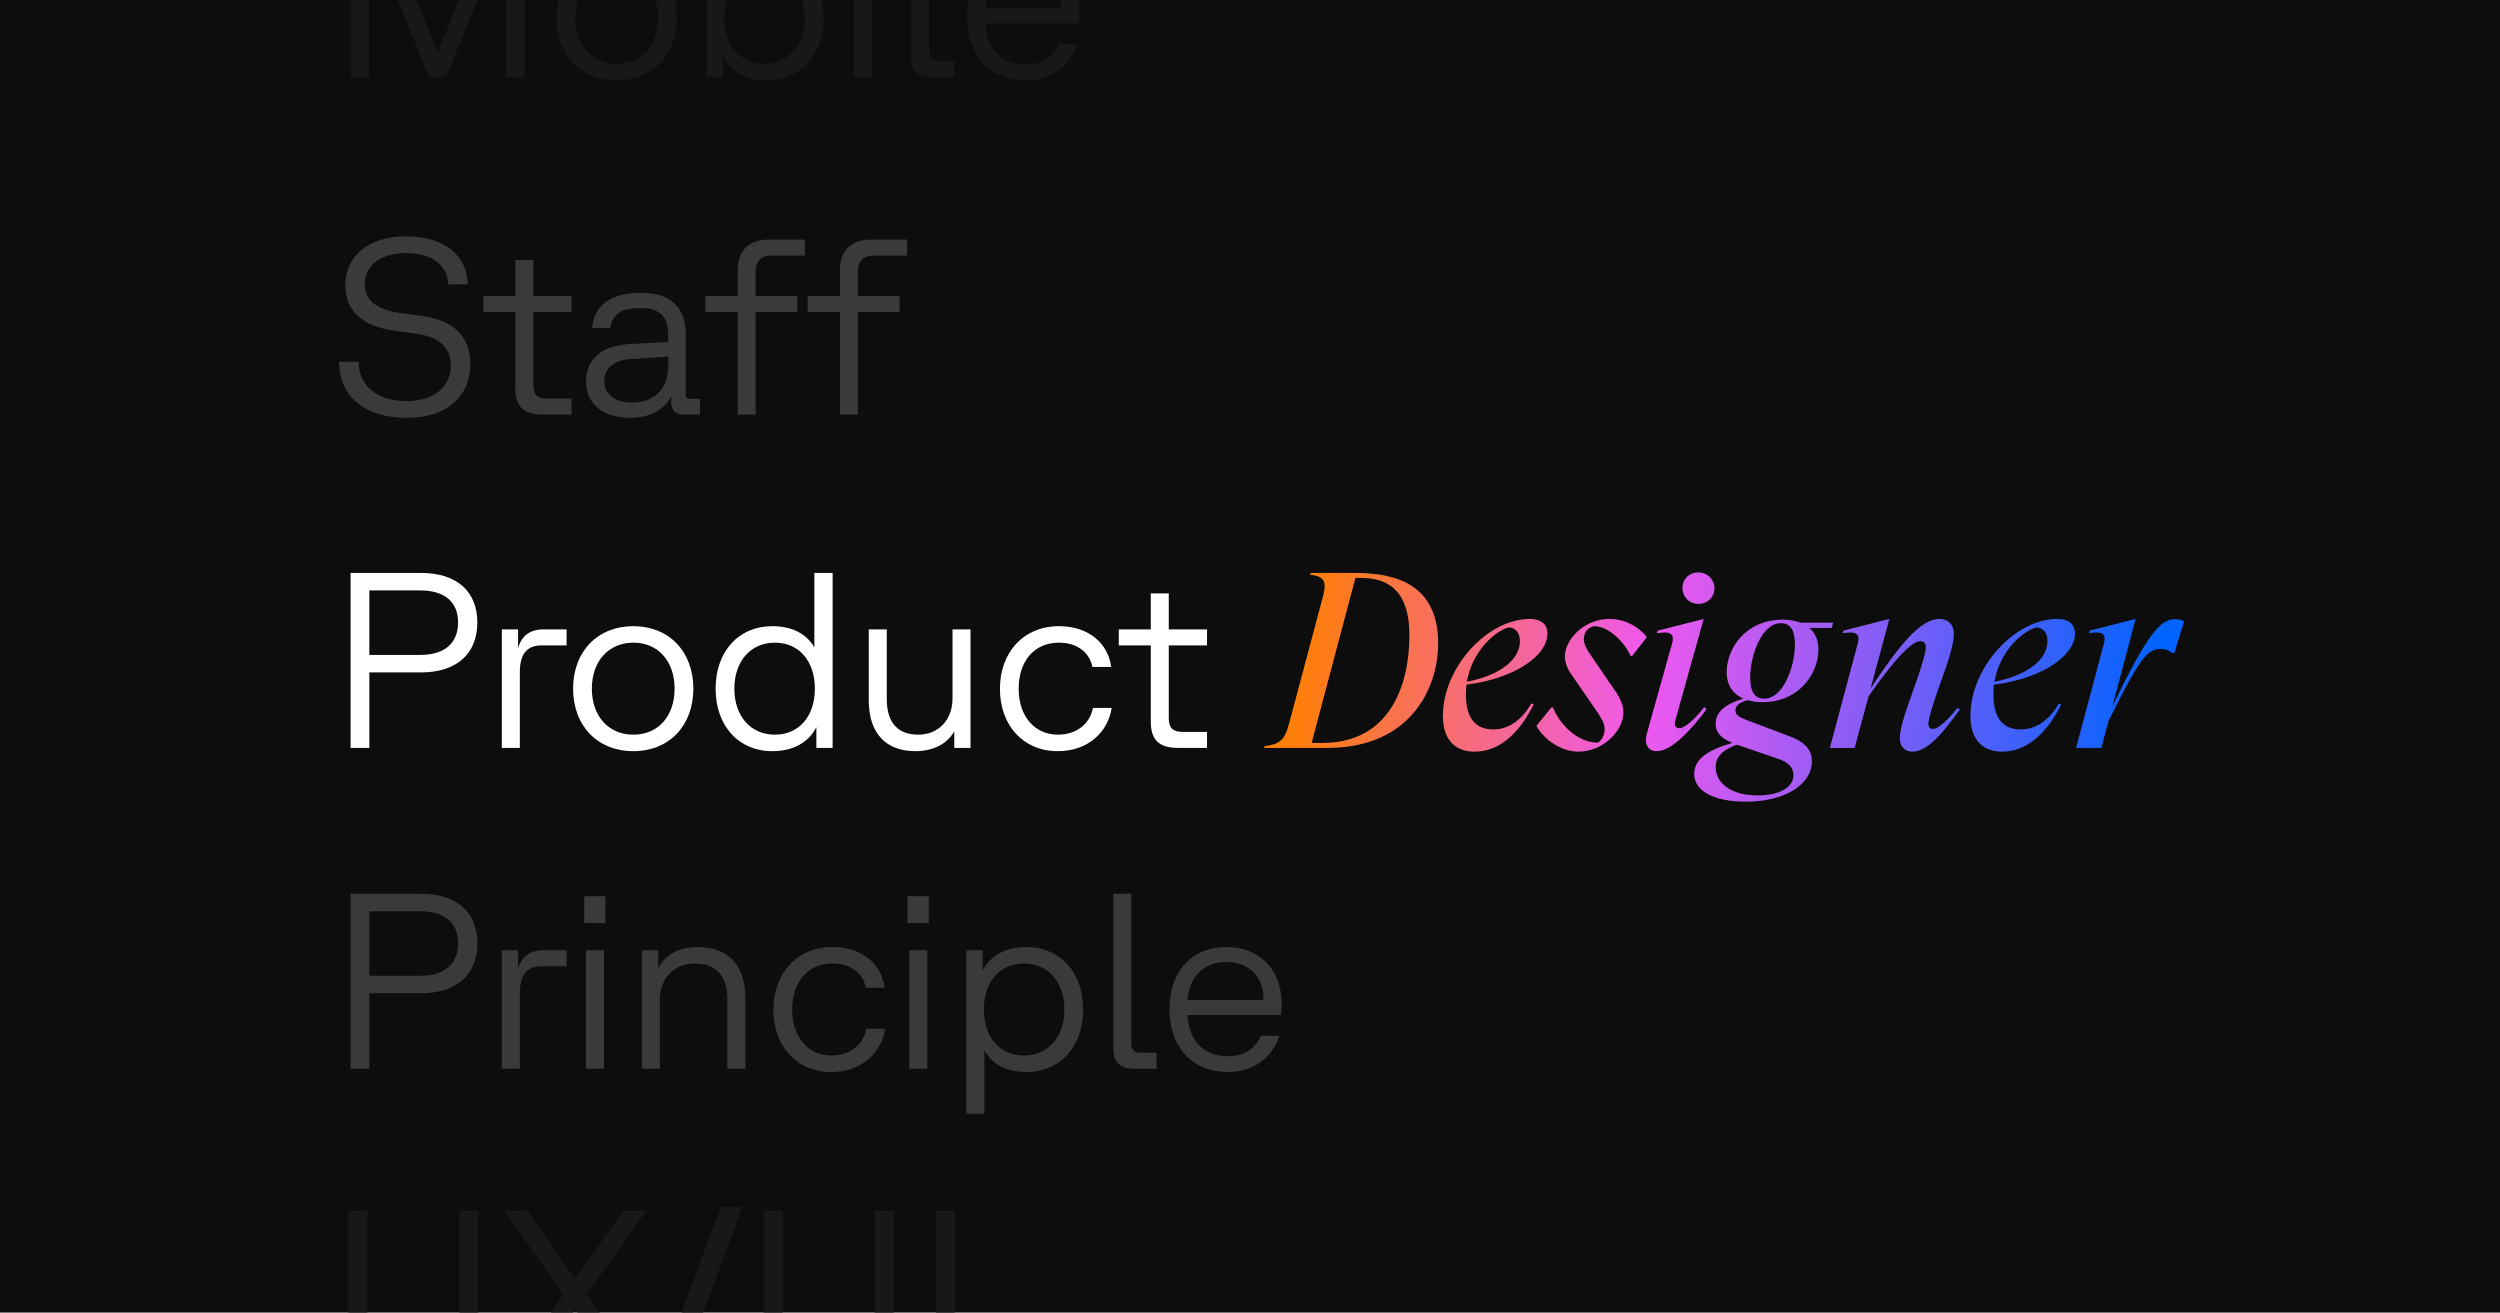
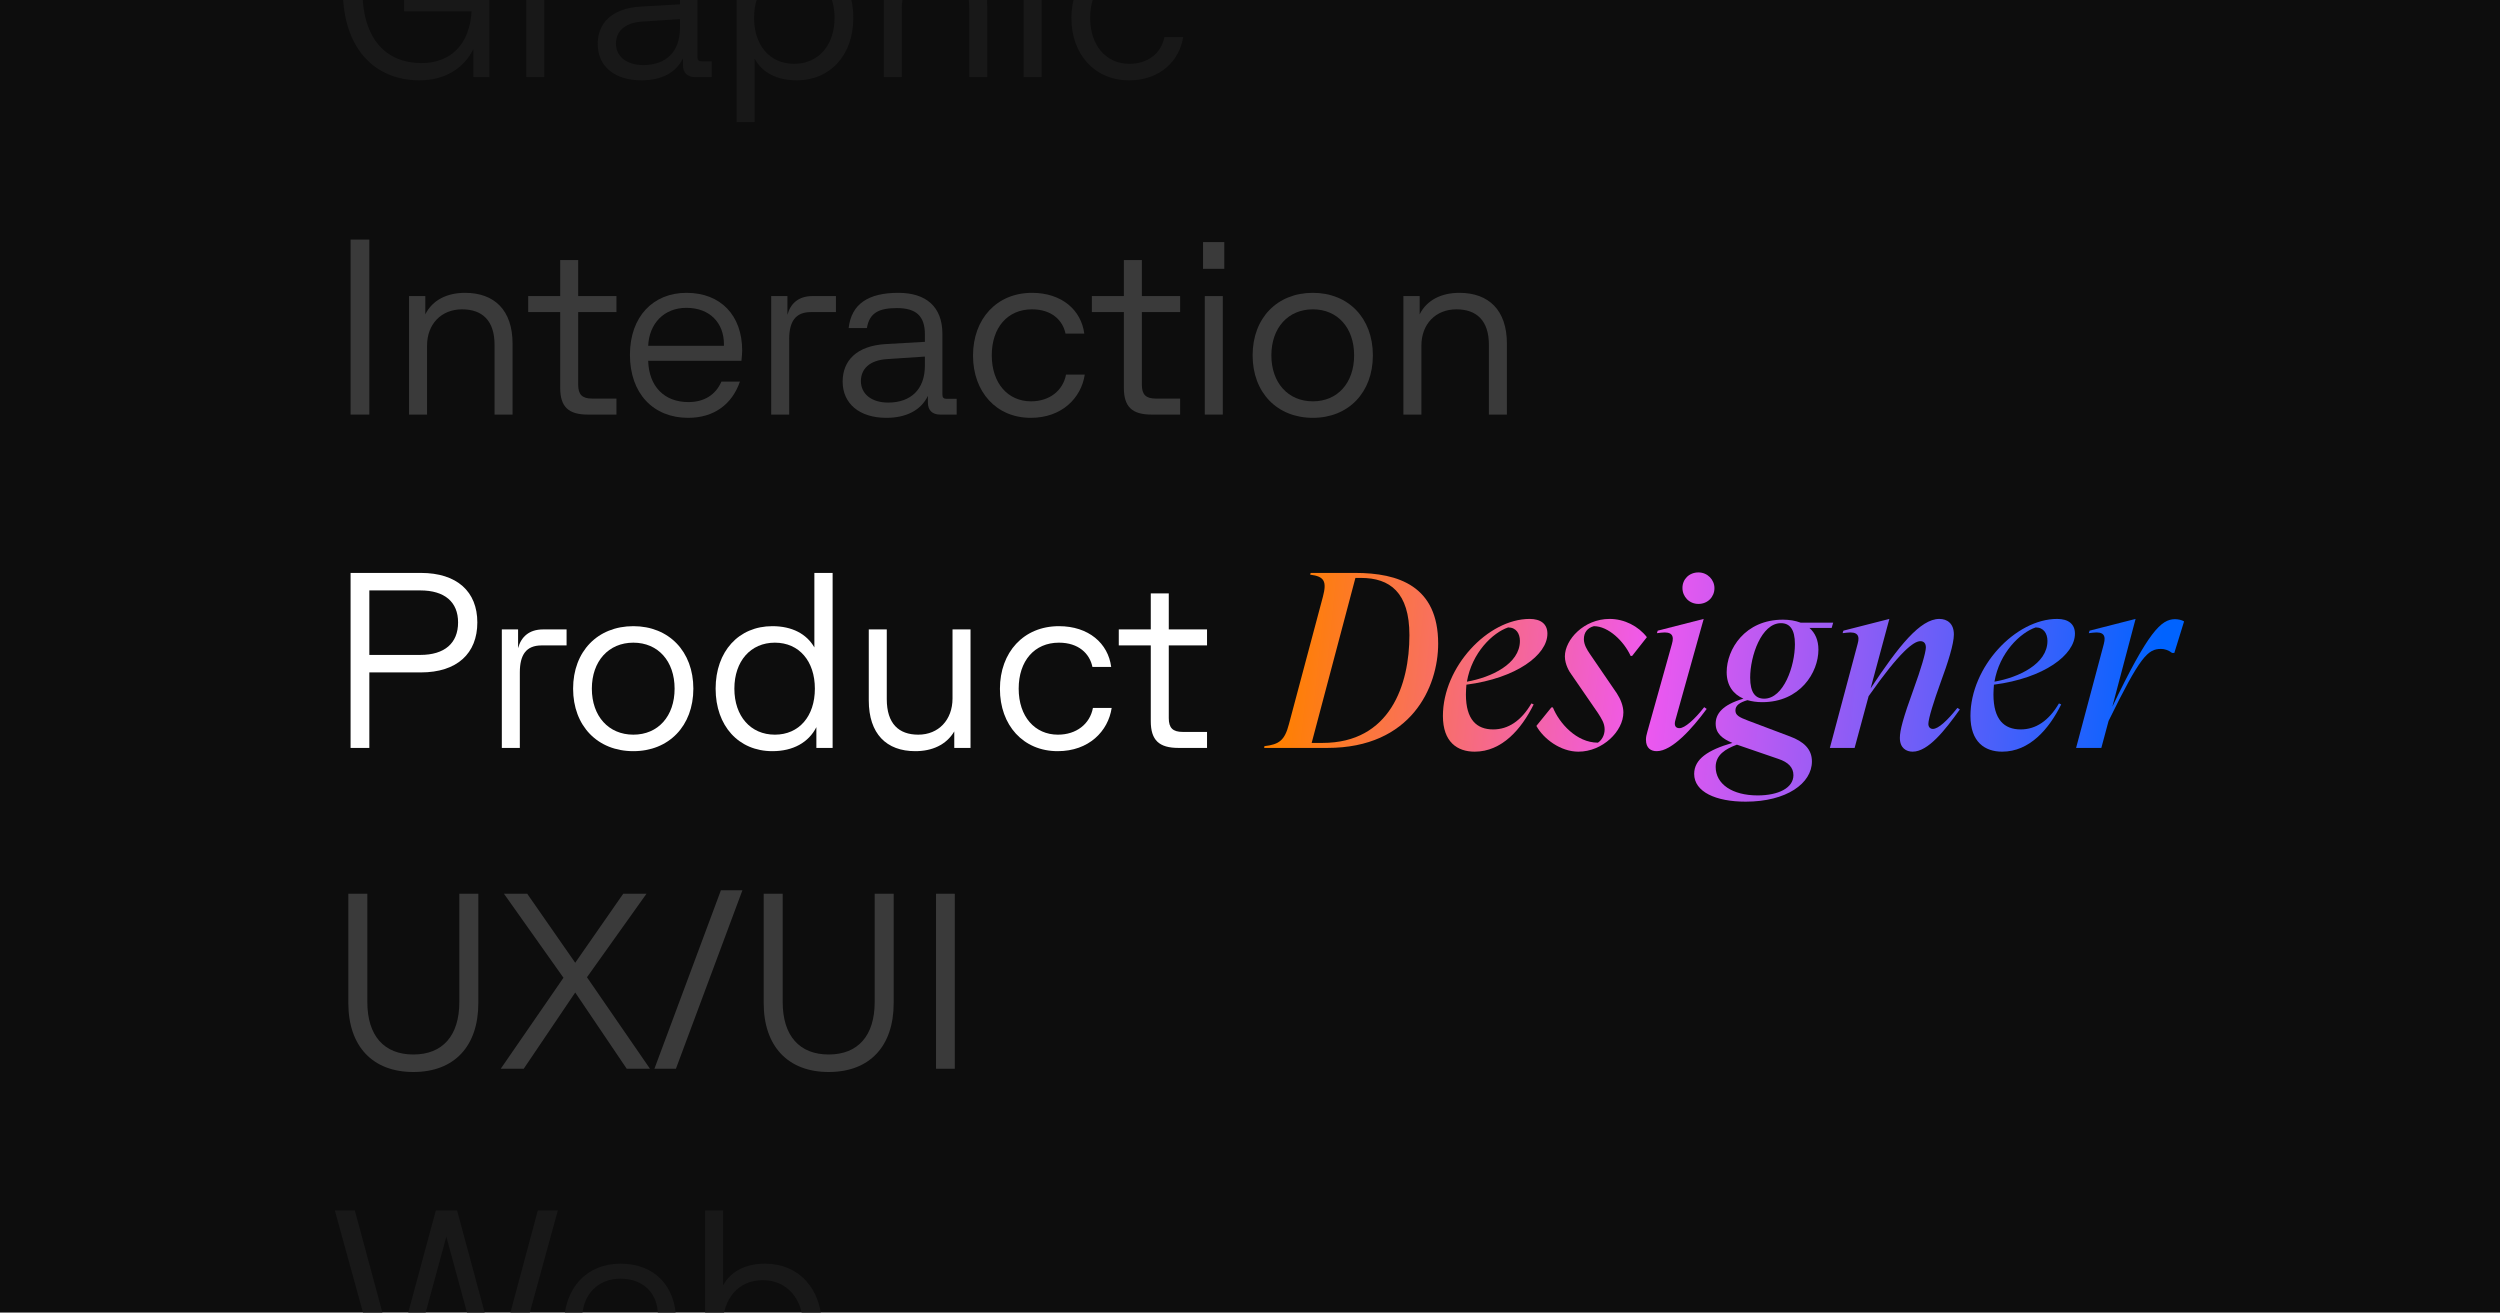
<svg xmlns="http://www.w3.org/2000/svg" width="1200" height="630" viewBox="0 0 1200 630" fill="none">
-   <g clip-path="url(#clip0_4339_25086)">
+   <g clip-path="url(#clip0_4745_134571)">
    <rect width="1200" height="630" fill="#0D0D0D" />
    <path d="M168.28 359V275H202C219.4 275 229.12 284 229.12 298.76C229.12 313.64 219.4 322.76 202 322.76H177.28V359H168.28ZM177.28 314.36H201.76C213.4 314.36 219.88 308.72 219.88 298.76C219.88 288.92 213.4 283.4 201.76 283.4H177.28V314.36Z" fill="white" />
    <path d="M240.877 359V302.12H248.677V311.12C250.117 305.72 253.957 302.12 260.677 302.12H271.957V309.8H259.957C252.517 309.8 249.517 314.36 249.517 322.76V359H240.877Z" fill="white" />
    <path d="M304.009 360.56C286.849 360.56 275.089 348.44 275.089 330.56C275.089 312.68 286.849 300.56 304.009 300.56C321.049 300.56 332.809 312.68 332.809 330.56C332.809 348.44 321.049 360.56 304.009 360.56ZM284.089 330.56C284.089 343.76 292.129 352.64 304.009 352.64C315.889 352.64 323.809 343.76 323.809 330.56C323.809 317.36 315.889 308.48 304.009 308.48C292.129 308.48 284.089 317.36 284.089 330.56Z" fill="white" />
    <path d="M370.739 360.56C354.539 360.56 343.499 348.44 343.499 330.56C343.499 312.68 354.539 300.56 370.739 300.56C380.219 300.56 387.179 304.28 390.899 310.76V275H399.659V359H391.859V349.04C388.139 356.36 380.699 360.56 370.739 360.56ZM352.499 330.56C352.499 343.76 360.299 352.64 371.939 352.64C383.579 352.64 391.139 343.76 391.139 330.56C391.139 317.36 383.579 308.48 371.939 308.48C360.299 308.48 352.499 317.36 352.499 330.56Z" fill="white" />
    <path d="M439.332 360.56C425.532 360.56 417.012 352.28 417.012 336.2V302.12H425.652V335.6C425.652 347.36 431.412 352.64 440.772 352.64C450.492 352.64 457.212 345.56 457.212 335.24V302.12H465.852V359H458.052V351.08C454.212 357.56 447.372 360.56 439.332 360.56Z" fill="white" />
    <path d="M507.686 360.56C491.126 360.56 479.966 348.08 479.966 330.68C479.966 313.04 491.366 300.56 508.286 300.56C522.566 300.56 531.926 308.84 533.366 320.12H524.366C523.046 313.76 517.766 308.48 508.286 308.48C496.526 308.48 488.966 317.24 488.966 330.56C488.966 344 496.766 352.64 507.806 352.64C516.686 352.64 523.166 347.48 524.606 339.8H533.606C531.926 350.96 522.686 360.56 507.686 360.56Z" fill="white" />
    <path d="M565.693 359C556.333 359 552.373 355.28 552.373 346.16V309.8H537.013V302.12H552.373V284.84H561.013V302.12H579.373V309.8H561.013V344.72C561.013 349.4 562.933 351.32 567.733 351.32H579.373V359H565.693Z" fill="white" />
-     <path d="M606.8 359L606.92 358.16C614 357.32 616.64 355.4 618.68 347.6L635 286.4C636.92 279.08 635.72 276.68 628.88 275.84L629.12 275H650.48C671.36 275 690.32 281.36 690.32 308.96C690.32 329.72 677.48 359 637.16 359H606.8ZM629.6 356.6H634.76C667.28 356.6 676.52 328.64 676.52 304.88C676.52 284.36 667.16 277.4 653.24 277.4H650.6L629.6 356.6Z" fill="url(#paint0_linear_4339_25086)" />
-     <path d="M742.756 304.16C742.756 314.36 727.876 325.52 703.876 328.64C703.756 330.2 703.636 331.76 703.636 333.32C703.636 345.44 708.796 350.12 716.716 350.12C723.916 350.12 730.156 346.04 735.076 337.64L736.156 338.12C730.276 350 720.916 360.8 707.836 360.8C699.556 360.8 692.596 356.24 692.596 343.64C692.596 320.12 714.196 297.08 734.236 297.08C739.516 297.08 742.756 299.48 742.756 304.16ZM723.916 301.16C716.476 303.68 706.516 313.28 704.116 327.2C715.756 325.16 729.556 318.68 729.556 307.64C729.556 304.16 727.756 301.16 723.916 301.16Z" fill="url(#paint1_linear_4339_25086)" />
-     <path d="M757.621 360.8C748.981 360.8 740.821 354.56 737.461 348.44L744.661 339.56H745.381C748.381 347 756.661 356.48 766.981 356.48C768.541 355.52 770.221 353.24 770.221 350.12C770.221 347.12 768.661 344.84 766.981 342.2L754.261 323.72C753.421 322.64 751.141 319.04 751.141 315.08C751.141 307.04 760.261 297.08 772.621 297.08C779.701 297.08 786.421 300.56 790.501 305.84L783.421 314.84H782.701C779.461 307.76 772.021 300.56 765.061 300.56C761.941 301.4 760.261 303.56 760.261 306.8C760.261 309.44 761.821 311.96 763.141 313.88L776.101 332.84C777.901 335.6 779.221 338.96 779.221 341.96C779.221 350.96 769.261 360.8 757.621 360.8Z" fill="url(#paint2_linear_4339_25086)" />
-     <path d="M815.254 289.88C810.814 289.88 807.574 286.4 807.574 282.2C807.574 278 810.814 274.76 815.254 274.76C819.574 274.76 822.934 278.24 822.934 282.32C822.934 286.52 819.694 289.88 815.254 289.88ZM795.214 360.56C792.574 360.56 790.054 359.24 790.054 355.04C790.054 353.96 790.294 352.64 790.774 351.08L802.534 309.08C803.734 305 802.414 303.08 797.374 303.68L795.334 303.92L795.694 302.72L817.774 297.08L804.214 345.56C803.374 348.32 804.334 349.52 806.134 349.52C808.654 349.52 813.334 345.44 818.014 339.44L819.214 340.28C812.134 349.88 802.534 360.56 795.214 360.56Z" fill="url(#paint3_linear_4339_25086)" />
-     <path d="M879.922 298.88L879.202 301.4H868.522C871.282 303.8 872.842 307.28 872.842 311.84C872.842 322.76 864.082 337.04 845.842 337.04C843.322 337.04 840.922 336.68 838.762 336.08C835.042 337.16 833.002 338.6 833.002 341C833.002 343.28 834.682 344.24 839.122 345.92L859.162 353.48C865.642 355.88 869.722 359.48 869.722 365.48C869.722 376.04 857.482 384.8 837.922 384.8C823.642 384.8 813.202 380.12 813.202 371.48C813.202 364.4 819.802 359.96 831.562 356.6C826.642 354.56 823.522 352.04 823.522 347.36C823.522 342.8 826.522 338.36 836.842 335.36C831.922 333.2 828.802 329 828.802 322.64C828.802 311.6 837.562 297.44 855.802 297.44C858.922 297.44 861.802 297.92 864.322 298.88H879.922ZM846.802 335.36C856.162 335.36 861.562 319.64 861.562 309.2C861.562 302 859.042 299.12 854.842 299.12C845.482 299.12 840.082 314.84 840.082 325.28C840.082 332.48 842.602 335.36 846.802 335.36ZM853.642 364.28L834.082 357.56C833.962 357.56 833.842 357.44 833.722 357.44C828.202 359.48 823.522 362.36 823.522 368.12C823.522 376.4 831.562 381.8 843.682 381.8C853.642 381.8 860.842 378.2 860.842 372.08C860.842 368.36 858.322 365.84 853.642 364.28Z" fill="url(#paint4_linear_4339_25086)" />
-     <path d="M939.537 339.8L940.737 340.52C933.537 350.6 925.497 360.8 918.057 360.8C915.057 360.8 911.937 359.12 911.937 354.2C911.937 350.6 913.377 344.96 918.657 330.44C921.897 321.56 924.417 313.16 924.417 310.76C924.417 308.96 923.577 307.76 921.777 307.76C918.657 307.76 912.057 312.56 896.937 334.16L890.217 359H878.337L891.657 309.08C892.857 305 891.537 303.08 886.497 303.68L884.457 303.92L884.817 302.72L906.897 297.08L897.897 330.44C911.457 309.92 921.777 297.08 930.897 297.08C934.617 297.08 937.857 299.24 937.857 304.52C937.857 309.08 935.097 317.84 931.377 327.92C928.377 336.2 925.617 344.84 925.617 347.48C925.617 348.92 926.457 349.88 927.777 349.88C930.297 349.88 934.497 346.16 939.537 339.8Z" fill="url(#paint5_linear_4339_25086)" />
-     <path d="M995.975 304.16C995.975 314.36 981.095 325.52 957.095 328.64C956.975 330.2 956.855 331.76 956.855 333.32C956.855 345.44 962.015 350.12 969.935 350.12C977.135 350.12 983.375 346.04 988.295 337.64L989.375 338.12C983.495 350 974.135 360.8 961.055 360.8C952.775 360.8 945.815 356.24 945.815 343.64C945.815 320.12 967.415 297.08 987.455 297.08C992.735 297.08 995.975 299.48 995.975 304.16ZM977.135 301.16C969.695 303.68 959.735 313.28 957.335 327.2C968.975 325.16 982.775 318.68 982.775 307.64C982.775 304.16 980.975 301.16 977.135 301.16Z" fill="url(#paint6_linear_4339_25086)" />
-     <path d="M1044.04 297.2C1045.36 297.2 1047.28 297.56 1048.36 298.28L1043.68 313.4H1042.6C1040.92 312.08 1039 311.48 1037.32 311.48C1030.96 311.48 1027.36 314.96 1012.12 346.04L1008.64 359H996.523L1009.84 309.08C1010.92 305 1009.72 303.08 1004.68 303.68L1002.64 303.92L1003 302.72L1025.08 297.08L1013.92 339.2C1031.2 303.2 1037.32 297.2 1044.04 297.2Z" fill="url(#paint7_linear_4339_25086)" />
-     <path d="M195.28 200.56C175 200.56 162.88 190.24 162.76 173.68H172.12C172.24 185.2 180.88 192.52 195.28 192.52C208.24 192.52 216.4 185.68 216.4 175.36C216.4 167.08 211.12 161.92 200.8 160.36L189.04 158.68C173.56 156.52 165.76 148.96 165.76 136.96C165.76 122.68 177.16 113.44 194.8 113.44C213.04 113.44 224.2 122.32 224.56 136.48H215.2C214.84 127.12 207.16 121.48 194.92 121.48C183.04 121.48 175.12 127.24 175.12 136.48C175.12 144.04 180.52 148.48 191.56 150.16L202.96 151.72C217.96 153.88 225.76 161.8 225.76 174.76C225.76 190.48 214.24 200.56 195.28 200.56Z" fill="#3A3A3A" />
-     <path d="M260.677 199C251.317 199 247.357 195.28 247.357 186.16V149.8H231.997V142.12H247.357V124.84H255.997V142.12H274.357V149.8H255.997V184.72C255.997 189.4 257.917 191.32 262.717 191.32H274.357V199H260.677Z" fill="#3A3A3A" />
-     <path d="M302.275 200.56C289.315 200.56 281.275 193.72 281.275 183.16C281.275 173.2 287.875 166 301.915 165.16L320.755 164.08V160.48C320.755 151.6 316.435 147.88 307.315 147.88C298.675 147.88 294.115 150.16 292.915 157.48H284.155C285.475 145.84 293.635 140.56 308.035 140.56C321.355 140.56 329.155 147.28 329.155 160.24V189.4C329.155 190.84 329.755 191.44 331.195 191.44H335.995V199H328.075C324.355 199 322.195 196.96 322.195 193.24V190C318.955 196.84 311.875 200.56 302.275 200.56ZM290.035 182.92C290.035 189.04 295.075 193.24 303.115 193.24C314.035 193.24 320.755 186.88 320.755 175.48V171.16L302.755 172.36C293.995 172.84 290.035 177.28 290.035 182.92Z" fill="#3A3A3A" />
-     <path d="M354.07 129.76C354.07 120.4 359.47 115 368.71 115H386.35V122.68H370.03C365.35 122.68 362.71 125.32 362.71 130.36V142.12H382.75V149.8H362.71V199H354.07V149.8H338.59V142.12H354.07V129.76Z" fill="#3A3A3A" />
-     <path d="M403.143 129.76C403.143 120.4 408.543 115 417.783 115H435.423V122.68H419.103C414.423 122.68 411.783 125.32 411.783 130.36V142.12H431.823V149.8H411.783V199H403.143V149.8H387.663V142.12H403.143V129.76Z" fill="#3A3A3A" />
-     <path d="M168.28 513V429H202C219.4 429 229.12 438 229.12 452.76C229.12 467.64 219.4 476.76 202 476.76H177.28V513H168.28ZM177.28 468.36H201.76C213.4 468.36 219.88 462.72 219.88 452.76C219.88 442.92 213.4 437.4 201.76 437.4H177.28V468.36Z" fill="#3A3A3A" />
-     <path d="M240.877 513V456.12H248.677V465.12C250.117 459.72 253.957 456.12 260.677 456.12H271.957V463.8H259.957C252.517 463.8 249.517 468.36 249.517 476.76V513H240.877Z" fill="#3A3A3A" />
-     <path d="M281.279 513V456.12H289.919V513H281.279ZM280.439 443.04V430.2H290.639V443.04H280.439Z" fill="#3A3A3A" />
-     <path d="M308.086 513V456.12H315.886V464.88C319.366 457.92 326.446 454.56 334.966 454.56C349.006 454.56 357.766 462.84 357.766 478.92V513H349.126V479.52C349.126 467.76 343.126 462.48 333.526 462.48C323.566 462.48 316.726 469.56 316.726 479.88V513H308.086Z" fill="#3A3A3A" />
-     <path d="M398.964 514.56C382.404 514.56 371.244 502.08 371.244 484.68C371.244 467.04 382.644 454.56 399.564 454.56C413.844 454.56 423.204 462.84 424.644 474.12H415.644C414.324 467.76 409.044 462.48 399.564 462.48C387.804 462.48 380.244 471.24 380.244 484.56C380.244 498 388.044 506.64 399.084 506.64C407.964 506.64 414.444 501.48 415.884 493.8H424.884C423.204 504.96 413.964 514.56 398.964 514.56Z" fill="#3A3A3A" />
-     <path d="M436.468 513V456.12H445.108V513H436.468ZM435.628 443.04V430.2H445.828V443.04H435.628Z" fill="#3A3A3A" />
-     <path d="M463.861 534.6V456.12H471.661V465.96C475.381 458.64 482.701 454.56 492.661 454.56C508.861 454.56 519.901 466.68 519.901 484.56C519.901 502.44 508.861 514.56 492.661 514.56C483.181 514.56 476.101 510.84 472.501 504.12V534.6H463.861ZM472.261 484.56C472.261 497.76 479.821 506.64 491.461 506.64C503.101 506.64 510.901 497.76 510.901 484.56C510.901 471.36 503.101 462.48 491.461 462.48C479.821 462.48 472.261 471.36 472.261 484.56Z" fill="#3A3A3A" />
-     <path d="M545.06 513C537.38 513 534.38 510.12 534.38 502.8V429H543.02V500.76C543.02 503.88 544.22 505.32 547.46 505.32H555.14V513H545.06Z" fill="#3A3A3A" />
-     <path d="M589.287 514.56C572.487 514.56 561.327 502.8 561.327 484.32C561.327 465.84 572.607 454.56 588.447 454.56C604.887 454.56 615.207 465.36 615.207 482.28C615.207 483.48 615.087 484.68 614.847 487.2H570.087C570.447 499.44 577.767 507 589.407 507C596.967 507 602.487 503.52 605.247 497.16H614.127C610.407 507.96 601.767 514.56 589.287 514.56ZM570.087 480H606.447V479.16C606.447 469.08 599.727 461.76 588.447 461.76C577.647 461.76 570.567 469.32 570.087 480Z" fill="#3A3A3A" />
-     <path d="M198.4 666.56C178.84 666.56 167.2 654.2 167.2 633.44V581H176.32V632.96C176.32 649.16 184.36 658.16 198.4 658.16C212.44 658.16 220.48 649.16 220.48 632.96V581H229.6V633.44C229.6 654.2 218.08 666.56 198.4 666.56Z" fill="#181818" />
-     <path d="M240.346 665L270.466 621.32L241.906 581H253.066L276.106 614.12L299.146 581H310.306L281.746 621.08L311.986 665H300.826L276.106 628.4L251.386 665H240.346Z" fill="#181818" />
-     <path d="M356.361 579.32L324.441 665H314.121L346.041 579.32H356.361Z" fill="#181818" />
-     <path d="M397.769 666.56C378.209 666.56 366.569 654.2 366.569 633.44V581H375.689V632.96C375.689 649.16 383.729 658.16 397.769 658.16C411.809 658.16 419.849 649.16 419.849 632.96V581H428.969V633.44C428.969 654.2 417.449 666.56 397.769 666.56Z" fill="#181818" />
-     <path d="M449.301 665V581H458.301V665H449.301Z" fill="#181818" />
-     <path d="M168.28 37V-47H180.88L210.16 25.24L239.32 -47H251.8V37H243.04V-34.28L214.12 37H205.96L177.16 -34.16V37H168.28Z" fill="#181818" />
-     <path d="M296.069 38.56C278.909 38.56 267.149 26.44 267.149 8.56C267.149 -9.32 278.909 -21.44 296.069 -21.44C313.109 -21.44 324.869 -9.32 324.869 8.56C324.869 26.44 313.109 38.56 296.069 38.56ZM276.149 8.56C276.149 21.76 284.189 30.64 296.069 30.64C307.949 30.64 315.869 21.76 315.869 8.56C315.869 -4.64 307.949 -13.52 296.069 -13.52C284.189 -13.52 276.149 -4.64 276.149 8.56Z" fill="#181818" />
-     <path d="M368.086 38.56C358.126 38.56 350.806 34.48 347.086 27.16V37H339.286V-47H347.926V-11C351.526 -17.72 358.606 -21.44 368.086 -21.44C384.286 -21.44 395.326 -9.32 395.326 8.56C395.326 26.44 384.286 38.56 368.086 38.56ZM347.686 8.56C347.686 21.76 355.246 30.64 366.886 30.64C378.526 30.64 386.326 21.76 386.326 8.56C386.326 -4.64 378.526 -13.52 366.886 -13.52C355.246 -13.52 347.686 -4.64 347.686 8.56Z" fill="#181818" />
-     <path d="M409.922 37V-19.88H418.562V37H409.922ZM409.082 -32.96V-45.8H419.282V-32.96H409.082Z" fill="#181818" />
-     <path d="M447.996 37C440.316 37 437.316 34.12 437.316 26.8V-47H445.956V24.76C445.956 27.88 447.156 29.32 450.396 29.32H458.076V37H447.996Z" fill="#181818" />
-     <path d="M492.223 38.56C475.423 38.56 464.263 26.8 464.263 8.32C464.263 -10.16 475.543 -21.44 491.383 -21.44C507.823 -21.44 518.143 -10.64 518.143 6.28C518.143 7.48 518.023 8.68 517.783 11.2H473.023C473.383 23.44 480.703 31 492.343 31C499.903 31 505.423 27.52 508.183 21.16H517.063C513.343 31.96 504.703 38.56 492.223 38.56ZM473.023 4H509.383V3.16C509.383 -6.92 502.663 -14.24 491.383 -14.24C480.583 -14.24 473.503 -6.68 473.023 4Z" fill="#181818" />
+     <path d="M606.8 359L606.92 358.16C614 357.32 616.64 355.4 618.68 347.6L635 286.4C636.92 279.08 635.72 276.68 628.88 275.84L629.12 275H650.48C671.36 275 690.32 281.36 690.32 308.96C690.32 329.72 677.48 359 637.16 359H606.8ZM629.6 356.6H634.76C667.28 356.6 676.52 328.64 676.52 304.88C676.52 284.36 667.16 277.4 653.24 277.4H650.6L629.6 356.6Z" fill="url(#paint0_linear_4745_134571)" />
+     <path d="M742.756 304.16C742.756 314.36 727.876 325.52 703.876 328.64C703.756 330.2 703.636 331.76 703.636 333.32C703.636 345.44 708.796 350.12 716.716 350.12C723.916 350.12 730.156 346.04 735.076 337.64L736.156 338.12C730.276 350 720.916 360.8 707.836 360.8C699.556 360.8 692.596 356.24 692.596 343.64C692.596 320.12 714.196 297.08 734.236 297.08C739.516 297.08 742.756 299.48 742.756 304.16ZM723.916 301.16C716.476 303.68 706.516 313.28 704.116 327.2C715.756 325.16 729.556 318.68 729.556 307.64C729.556 304.16 727.756 301.16 723.916 301.16Z" fill="url(#paint1_linear_4745_134571)" />
+     <path d="M757.621 360.8C748.981 360.8 740.821 354.56 737.461 348.44L744.661 339.56H745.381C748.381 347 756.661 356.48 766.981 356.48C768.541 355.52 770.221 353.24 770.221 350.12C770.221 347.12 768.661 344.84 766.981 342.2L754.261 323.72C753.421 322.64 751.141 319.04 751.141 315.08C751.141 307.04 760.261 297.08 772.621 297.08C779.701 297.08 786.421 300.56 790.501 305.84L783.421 314.84H782.701C779.461 307.76 772.021 300.56 765.061 300.56C761.941 301.4 760.261 303.56 760.261 306.8C760.261 309.44 761.821 311.96 763.141 313.88L776.101 332.84C777.901 335.6 779.221 338.96 779.221 341.96C779.221 350.96 769.261 360.8 757.621 360.8Z" fill="url(#paint2_linear_4745_134571)" />
+     <path d="M815.254 289.88C810.814 289.88 807.574 286.4 807.574 282.2C807.574 278 810.814 274.76 815.254 274.76C819.574 274.76 822.934 278.24 822.934 282.32C822.934 286.52 819.694 289.88 815.254 289.88ZM795.214 360.56C792.574 360.56 790.054 359.24 790.054 355.04C790.054 353.96 790.294 352.64 790.774 351.08L802.534 309.08C803.734 305 802.414 303.08 797.374 303.68L795.334 303.92L795.694 302.72L817.774 297.08L804.214 345.56C803.374 348.32 804.334 349.52 806.134 349.52C808.654 349.52 813.334 345.44 818.014 339.44L819.214 340.28C812.134 349.88 802.534 360.56 795.214 360.56Z" fill="url(#paint3_linear_4745_134571)" />
+     <path d="M879.922 298.88L879.202 301.4H868.522C871.282 303.8 872.842 307.28 872.842 311.84C872.842 322.76 864.082 337.04 845.842 337.04C843.322 337.04 840.922 336.68 838.762 336.08C835.042 337.16 833.002 338.6 833.002 341C833.002 343.28 834.682 344.24 839.122 345.92L859.162 353.48C865.642 355.88 869.722 359.48 869.722 365.48C869.722 376.04 857.482 384.8 837.922 384.8C823.642 384.8 813.202 380.12 813.202 371.48C813.202 364.4 819.802 359.96 831.562 356.6C826.642 354.56 823.522 352.04 823.522 347.36C823.522 342.8 826.522 338.36 836.842 335.36C831.922 333.2 828.802 329 828.802 322.64C828.802 311.6 837.562 297.44 855.802 297.44C858.922 297.44 861.802 297.92 864.322 298.88H879.922ZM846.802 335.36C856.162 335.36 861.562 319.64 861.562 309.2C861.562 302 859.042 299.12 854.842 299.12C845.482 299.12 840.082 314.84 840.082 325.28C840.082 332.48 842.602 335.36 846.802 335.36ZM853.642 364.28L834.082 357.56C833.962 357.56 833.842 357.44 833.722 357.44C828.202 359.48 823.522 362.36 823.522 368.12C823.522 376.4 831.562 381.8 843.682 381.8C853.642 381.8 860.842 378.2 860.842 372.08C860.842 368.36 858.322 365.84 853.642 364.28Z" fill="url(#paint4_linear_4745_134571)" />
+     <path d="M939.537 339.8L940.737 340.52C933.537 350.6 925.497 360.8 918.057 360.8C915.057 360.8 911.937 359.12 911.937 354.2C911.937 350.6 913.377 344.96 918.657 330.44C921.897 321.56 924.417 313.16 924.417 310.76C924.417 308.96 923.577 307.76 921.777 307.76C918.657 307.76 912.057 312.56 896.937 334.16L890.217 359H878.337L891.657 309.08C892.857 305 891.537 303.08 886.497 303.68L884.457 303.92L884.817 302.72L906.897 297.08L897.897 330.44C911.457 309.92 921.777 297.08 930.897 297.08C934.617 297.08 937.857 299.24 937.857 304.52C937.857 309.08 935.097 317.84 931.377 327.92C928.377 336.2 925.617 344.84 925.617 347.48C925.617 348.92 926.457 349.88 927.777 349.88C930.297 349.88 934.497 346.16 939.537 339.8Z" fill="url(#paint5_linear_4745_134571)" />
+     <path d="M995.975 304.16C995.975 314.36 981.095 325.52 957.095 328.64C956.975 330.2 956.855 331.76 956.855 333.32C956.855 345.44 962.015 350.12 969.935 350.12C977.135 350.12 983.375 346.04 988.295 337.64L989.375 338.12C983.495 350 974.135 360.8 961.055 360.8C952.775 360.8 945.815 356.24 945.815 343.64C945.815 320.12 967.415 297.08 987.455 297.08C992.735 297.08 995.975 299.48 995.975 304.16ZM977.135 301.16C969.695 303.68 959.735 313.28 957.335 327.2C968.975 325.16 982.775 318.68 982.775 307.64C982.775 304.16 980.975 301.16 977.135 301.16Z" fill="url(#paint6_linear_4745_134571)" />
+     <path d="M1044.04 297.2C1045.36 297.2 1047.28 297.56 1048.36 298.28L1043.68 313.4H1042.6C1040.92 312.08 1039 311.48 1037.32 311.48C1030.96 311.48 1027.36 314.96 1012.12 346.04L1008.64 359H996.523L1009.84 309.08C1010.92 305 1009.72 303.08 1004.68 303.68L1002.64 303.92L1003 302.72L1025.08 297.08L1013.92 339.2C1031.2 303.2 1037.32 297.2 1044.04 297.2Z" fill="url(#paint7_linear_4745_134571)" />
+     <path d="M168.28 199V115H177.28V199H168.28Z" fill="#3A3A3A" />
+     <path d="M196.346 199V142.12H204.146V150.88C207.626 143.92 214.706 140.56 223.226 140.56C237.266 140.56 246.026 148.84 246.026 164.92V199H237.386V165.52C237.386 153.76 231.386 148.48 221.786 148.48C211.826 148.48 204.986 155.56 204.986 165.88V199H196.346Z" fill="#3A3A3A" />
+     <path d="M282.211 199C272.851 199 268.891 195.28 268.891 186.16V149.8H253.531V142.12H268.891V124.84H277.531V142.12H295.891V149.8H277.531V184.72C277.531 189.4 279.451 191.32 284.251 191.32H295.891V199H282.211Z" fill="#3A3A3A" />
+     <path d="M330.326 200.56C313.526 200.56 302.366 188.8 302.366 170.32C302.366 151.84 313.646 140.56 329.486 140.56C345.926 140.56 356.246 151.36 356.246 168.28C356.246 169.48 356.126 170.68 355.886 173.2H311.126C311.486 185.44 318.806 193 330.446 193C338.006 193 343.526 189.52 346.286 183.16H355.166C351.446 193.96 342.806 200.56 330.326 200.56ZM311.126 166H347.486V165.16C347.486 155.08 340.766 147.76 329.486 147.76C318.686 147.76 311.606 155.32 311.126 166Z" fill="#3A3A3A" />
+     <path d="M370.168 199V142.12H377.968V151.12C379.408 145.72 383.248 142.12 389.968 142.12H401.248V149.8H389.248C381.808 149.8 378.808 154.36 378.808 162.76V199H370.168Z" fill="#3A3A3A" />
+     <path d="M425.472 200.56C412.512 200.56 404.472 193.72 404.472 183.16C404.472 173.2 411.072 166 425.112 165.16L443.952 164.08V160.48C443.952 151.6 439.632 147.88 430.512 147.88C421.872 147.88 417.312 150.16 416.112 157.48H407.352C408.672 145.84 416.832 140.56 431.232 140.56C444.552 140.56 452.352 147.28 452.352 160.24V189.4C452.352 190.84 452.952 191.44 454.392 191.44H459.192V199H451.272C447.552 199 445.392 196.96 445.392 193.24V190C442.152 196.84 435.072 200.56 425.472 200.56ZM413.232 182.92C413.232 189.04 418.272 193.24 426.312 193.24C437.232 193.24 443.952 186.88 443.952 175.48V171.16L425.952 172.36C417.192 172.84 413.232 177.28 413.232 182.92Z" fill="#3A3A3A" />
+     <path d="M494.767 200.56C478.207 200.56 467.047 188.08 467.047 170.68C467.047 153.04 478.447 140.56 495.367 140.56C509.647 140.56 519.007 148.84 520.447 160.12H511.447C510.127 153.76 504.847 148.48 495.367 148.48C483.607 148.48 476.047 157.24 476.047 170.56C476.047 184 483.847 192.64 494.887 192.64C503.767 192.64 510.247 187.48 511.687 179.8H520.687C519.007 190.96 509.767 200.56 494.767 200.56Z" fill="#3A3A3A" />
+     <path d="M552.774 199C543.414 199 539.454 195.28 539.454 186.16V149.8H524.094V142.12H539.454V124.84H548.094V142.12H566.454V149.8H548.094V184.72C548.094 189.4 550.014 191.32 554.814 191.32H566.454V199H552.774Z" fill="#3A3A3A" />
+     <path d="M578.297 199V142.12H586.937V199H578.297ZM577.457 129.04V116.2H587.657V129.04H577.457Z" fill="#3A3A3A" />
+     <path d="M630.179 200.56C613.019 200.56 601.259 188.44 601.259 170.56C601.259 152.68 613.019 140.56 630.179 140.56C647.219 140.56 658.979 152.68 658.979 170.56C658.979 188.44 647.219 200.56 630.179 200.56ZM610.259 170.56C610.259 183.76 618.299 192.64 630.179 192.64C642.059 192.64 649.979 183.76 649.979 170.56C649.979 157.36 642.059 148.48 630.179 148.48C618.299 148.48 610.259 157.36 610.259 170.56Z" fill="#3A3A3A" />
+     <path d="M673.632 199V142.12H681.432V150.88C684.912 143.92 691.992 140.56 700.512 140.56C714.552 140.56 723.312 148.84 723.312 164.92V199H714.672V165.52C714.672 153.76 708.672 148.48 699.072 148.48C689.112 148.48 682.272 155.56 682.272 165.88V199H673.632Z" fill="#3A3A3A" />
+     <path d="M198.4 514.56C178.84 514.56 167.2 502.2 167.2 481.44V429H176.32V480.96C176.32 497.16 184.36 506.16 198.4 506.16C212.44 506.16 220.48 497.16 220.48 480.96V429H229.6V481.44C229.6 502.2 218.08 514.56 198.4 514.56Z" fill="#3A3A3A" />
+     <path d="M240.346 513L270.466 469.32L241.906 429H253.066L276.106 462.12L299.146 429H310.306L281.746 469.08L311.986 513H300.826L276.106 476.4L251.386 513H240.346Z" fill="#3A3A3A" />
+     <path d="M356.361 427.32L324.441 513H314.121L346.041 427.32H356.361Z" fill="#3A3A3A" />
+     <path d="M397.769 514.56C378.209 514.56 366.569 502.2 366.569 481.44V429H375.689V480.96C375.689 497.16 383.729 506.16 397.769 506.16C411.809 506.16 419.849 497.16 419.849 480.96V429H428.969V481.44C428.969 502.2 417.449 514.56 397.769 514.56Z" fill="#3A3A3A" />
+     <path d="M449.301 513V429H458.301V513H449.301Z" fill="#3A3A3A" />
+     <path d="M183.88 665L160.72 581H170.32L189.76 653L209.2 581H219.4L238.84 653L258.16 581H267.76L244.72 665H233.68L214.24 593.6L194.8 665H183.88Z" fill="#181818" />
+     <path d="M298.625 666.56C281.825 666.56 270.665 654.8 270.665 636.32C270.665 617.84 281.945 606.56 297.785 606.56C314.225 606.56 324.545 617.36 324.545 634.28C324.545 635.48 324.425 636.68 324.185 639.2H279.425C279.785 651.44 287.105 659 298.745 659C306.305 659 311.825 655.52 314.585 649.16H323.465C319.745 659.96 311.105 666.56 298.625 666.56ZM279.425 632H315.785V631.16C315.785 621.08 309.065 613.76 297.785 613.76C286.985 613.76 279.905 621.32 279.425 632Z" fill="#181818" />
+     <path d="M367.266 666.56C357.306 666.56 349.986 662.48 346.266 655.16V665H338.466V581H347.106V617C350.706 610.28 357.786 606.56 367.266 606.56C383.466 606.56 394.506 618.68 394.506 636.56C394.506 654.44 383.466 666.56 367.266 666.56ZM346.866 636.56C346.866 649.76 354.426 658.64 366.066 658.64C377.706 658.64 385.506 649.76 385.506 636.56C385.506 623.36 377.706 614.48 366.066 614.48C354.426 614.48 346.866 623.36 346.866 636.56Z" fill="#181818" />
+     <path d="M201.4 38.56C179.8 38.56 164.56 23.2 164.56 -4.88C164.56 -33.08 179.32 -48.56 202 -48.56C220.24 -48.56 232.36 -38.12 234.88 -22.04H225.4C223.24 -32.72 214.84 -40.28 202 -40.28C184.84 -40.28 173.92 -28.28 173.92 -4.88C173.92 18.76 185.32 30.28 202.36 30.28C216.16 30.28 225.4 21.52 226.36 5.44H193.96V-2.84H234.88V37H227.2V23.56C222.76 32.68 213.64 38.56 201.4 38.56Z" fill="#181818" />
+     <path d="M252.596 37V-19.88H260.396V-10.88C261.836 -16.28 265.676 -19.88 272.396 -19.88H283.676V-12.2H271.676C264.236 -12.2 261.236 -7.64 261.236 0.76V37H252.596Z" fill="#181818" />
+     <path d="M307.9 38.56C294.94 38.56 286.9 31.72 286.9 21.16C286.9 11.2 293.5 4 307.54 3.16L326.38 2.08V-1.52C326.38 -10.4 322.06 -14.12 312.94 -14.12C304.3 -14.12 299.74 -11.84 298.54 -4.52H289.78C291.1 -16.16 299.26 -21.44 313.66 -21.44C326.98 -21.44 334.78 -14.72 334.78 -1.76V27.4C334.78 28.84 335.38 29.44 336.82 29.44H341.62V37H333.7C329.98 37 327.82 34.96 327.82 31.24V28C324.58 34.84 317.5 38.56 307.9 38.56ZM295.66 20.92C295.66 27.04 300.7 31.24 308.74 31.24C319.66 31.24 326.38 24.88 326.38 13.48V9.16L308.38 10.36C299.62 10.84 295.66 15.28 295.66 20.92Z" fill="#181818" />
+     <path d="M353.555 58.6V-19.88H361.355V-10.04C365.075 -17.36 372.395 -21.44 382.355 -21.44C398.555 -21.44 409.595 -9.32 409.595 8.56C409.595 26.44 398.555 38.56 382.355 38.56C372.875 38.56 365.795 34.84 362.195 28.12V58.6H353.555ZM361.955 8.56C361.955 21.76 369.515 30.64 381.155 30.64C392.795 30.64 400.595 21.76 400.595 8.56C400.595 -4.64 392.795 -13.52 381.155 -13.52C369.515 -13.52 361.955 -4.64 361.955 8.56Z" fill="#181818" />
+     <path d="M424.191 37V-47H432.831V-12.68C436.671 -18.68 443.271 -21.44 451.071 -21.44C465.111 -21.44 473.871 -13.16 473.871 2.92V37H465.231V3.52C465.231 -8.24 459.231 -13.52 449.631 -13.52C439.671 -13.52 432.831 -6.44 432.831 3.88V37H424.191Z" fill="#181818" />
+     <path d="M491.312 37V-19.88H499.952V37H491.312ZM490.472 -32.96V-45.8H500.672V-32.96H490.472Z" fill="#181818" />
+     <path d="M541.994 38.56C525.434 38.56 514.274 26.08 514.274 8.68C514.274 -8.96 525.674 -21.44 542.594 -21.44C556.874 -21.44 566.234 -13.16 567.674 -1.88H558.674C557.354 -8.24 552.074 -13.52 542.594 -13.52C530.834 -13.52 523.274 -4.76 523.274 8.56C523.274 22 531.074 30.64 542.114 30.64C550.994 30.64 557.474 25.48 558.914 17.8H567.914C566.234 28.96 556.994 38.56 541.994 38.56Z" fill="#181818" />
  </g>
  <defs>
-     <linearGradient id="paint0_linear_4339_25086" x1="611" y1="379" x2="1025.56" y2="422.641" gradientUnits="userSpaceOnUse">
+     <linearGradient id="paint0_linear_4745_134571" x1="611" y1="379" x2="1025.56" y2="422.641" gradientUnits="userSpaceOnUse">
      <stop stop-color="#FF8000" />
      <stop offset="0.415" stop-color="#EF58EF" />
      <stop offset="1" stop-color="#0063FF" />
    </linearGradient>
-     <linearGradient id="paint1_linear_4339_25086" x1="611" y1="379" x2="1025.56" y2="422.641" gradientUnits="userSpaceOnUse">
+     <linearGradient id="paint1_linear_4745_134571" x1="611" y1="379" x2="1025.56" y2="422.641" gradientUnits="userSpaceOnUse">
      <stop stop-color="#FF8000" />
      <stop offset="0.415" stop-color="#EF58EF" />
      <stop offset="1" stop-color="#0063FF" />
    </linearGradient>
-     <linearGradient id="paint2_linear_4339_25086" x1="611" y1="379" x2="1025.56" y2="422.641" gradientUnits="userSpaceOnUse">
+     <linearGradient id="paint2_linear_4745_134571" x1="611" y1="379" x2="1025.56" y2="422.641" gradientUnits="userSpaceOnUse">
      <stop stop-color="#FF8000" />
      <stop offset="0.415" stop-color="#EF58EF" />
      <stop offset="1" stop-color="#0063FF" />
    </linearGradient>
-     <linearGradient id="paint3_linear_4339_25086" x1="611" y1="379" x2="1025.56" y2="422.641" gradientUnits="userSpaceOnUse">
+     <linearGradient id="paint3_linear_4745_134571" x1="611" y1="379" x2="1025.56" y2="422.641" gradientUnits="userSpaceOnUse">
      <stop stop-color="#FF8000" />
      <stop offset="0.415" stop-color="#EF58EF" />
      <stop offset="1" stop-color="#0063FF" />
    </linearGradient>
-     <linearGradient id="paint4_linear_4339_25086" x1="611" y1="379" x2="1025.56" y2="422.641" gradientUnits="userSpaceOnUse">
+     <linearGradient id="paint4_linear_4745_134571" x1="611" y1="379" x2="1025.56" y2="422.641" gradientUnits="userSpaceOnUse">
      <stop stop-color="#FF8000" />
      <stop offset="0.415" stop-color="#EF58EF" />
      <stop offset="1" stop-color="#0063FF" />
    </linearGradient>
-     <linearGradient id="paint5_linear_4339_25086" x1="611" y1="379" x2="1025.56" y2="422.641" gradientUnits="userSpaceOnUse">
+     <linearGradient id="paint5_linear_4745_134571" x1="611" y1="379" x2="1025.56" y2="422.641" gradientUnits="userSpaceOnUse">
      <stop stop-color="#FF8000" />
      <stop offset="0.415" stop-color="#EF58EF" />
      <stop offset="1" stop-color="#0063FF" />
    </linearGradient>
-     <linearGradient id="paint6_linear_4339_25086" x1="611" y1="379" x2="1025.56" y2="422.641" gradientUnits="userSpaceOnUse">
+     <linearGradient id="paint6_linear_4745_134571" x1="611" y1="379" x2="1025.56" y2="422.641" gradientUnits="userSpaceOnUse">
      <stop stop-color="#FF8000" />
      <stop offset="0.415" stop-color="#EF58EF" />
      <stop offset="1" stop-color="#0063FF" />
    </linearGradient>
-     <linearGradient id="paint7_linear_4339_25086" x1="611" y1="379" x2="1025.56" y2="422.641" gradientUnits="userSpaceOnUse">
+     <linearGradient id="paint7_linear_4745_134571" x1="611" y1="379" x2="1025.56" y2="422.641" gradientUnits="userSpaceOnUse">
      <stop stop-color="#FF8000" />
      <stop offset="0.415" stop-color="#EF58EF" />
      <stop offset="1" stop-color="#0063FF" />
    </linearGradient>
-     <clipPath id="clip0_4339_25086">
+     <clipPath id="clip0_4745_134571">
      <rect width="1200" height="630" fill="white" />
    </clipPath>
  </defs>
</svg>
